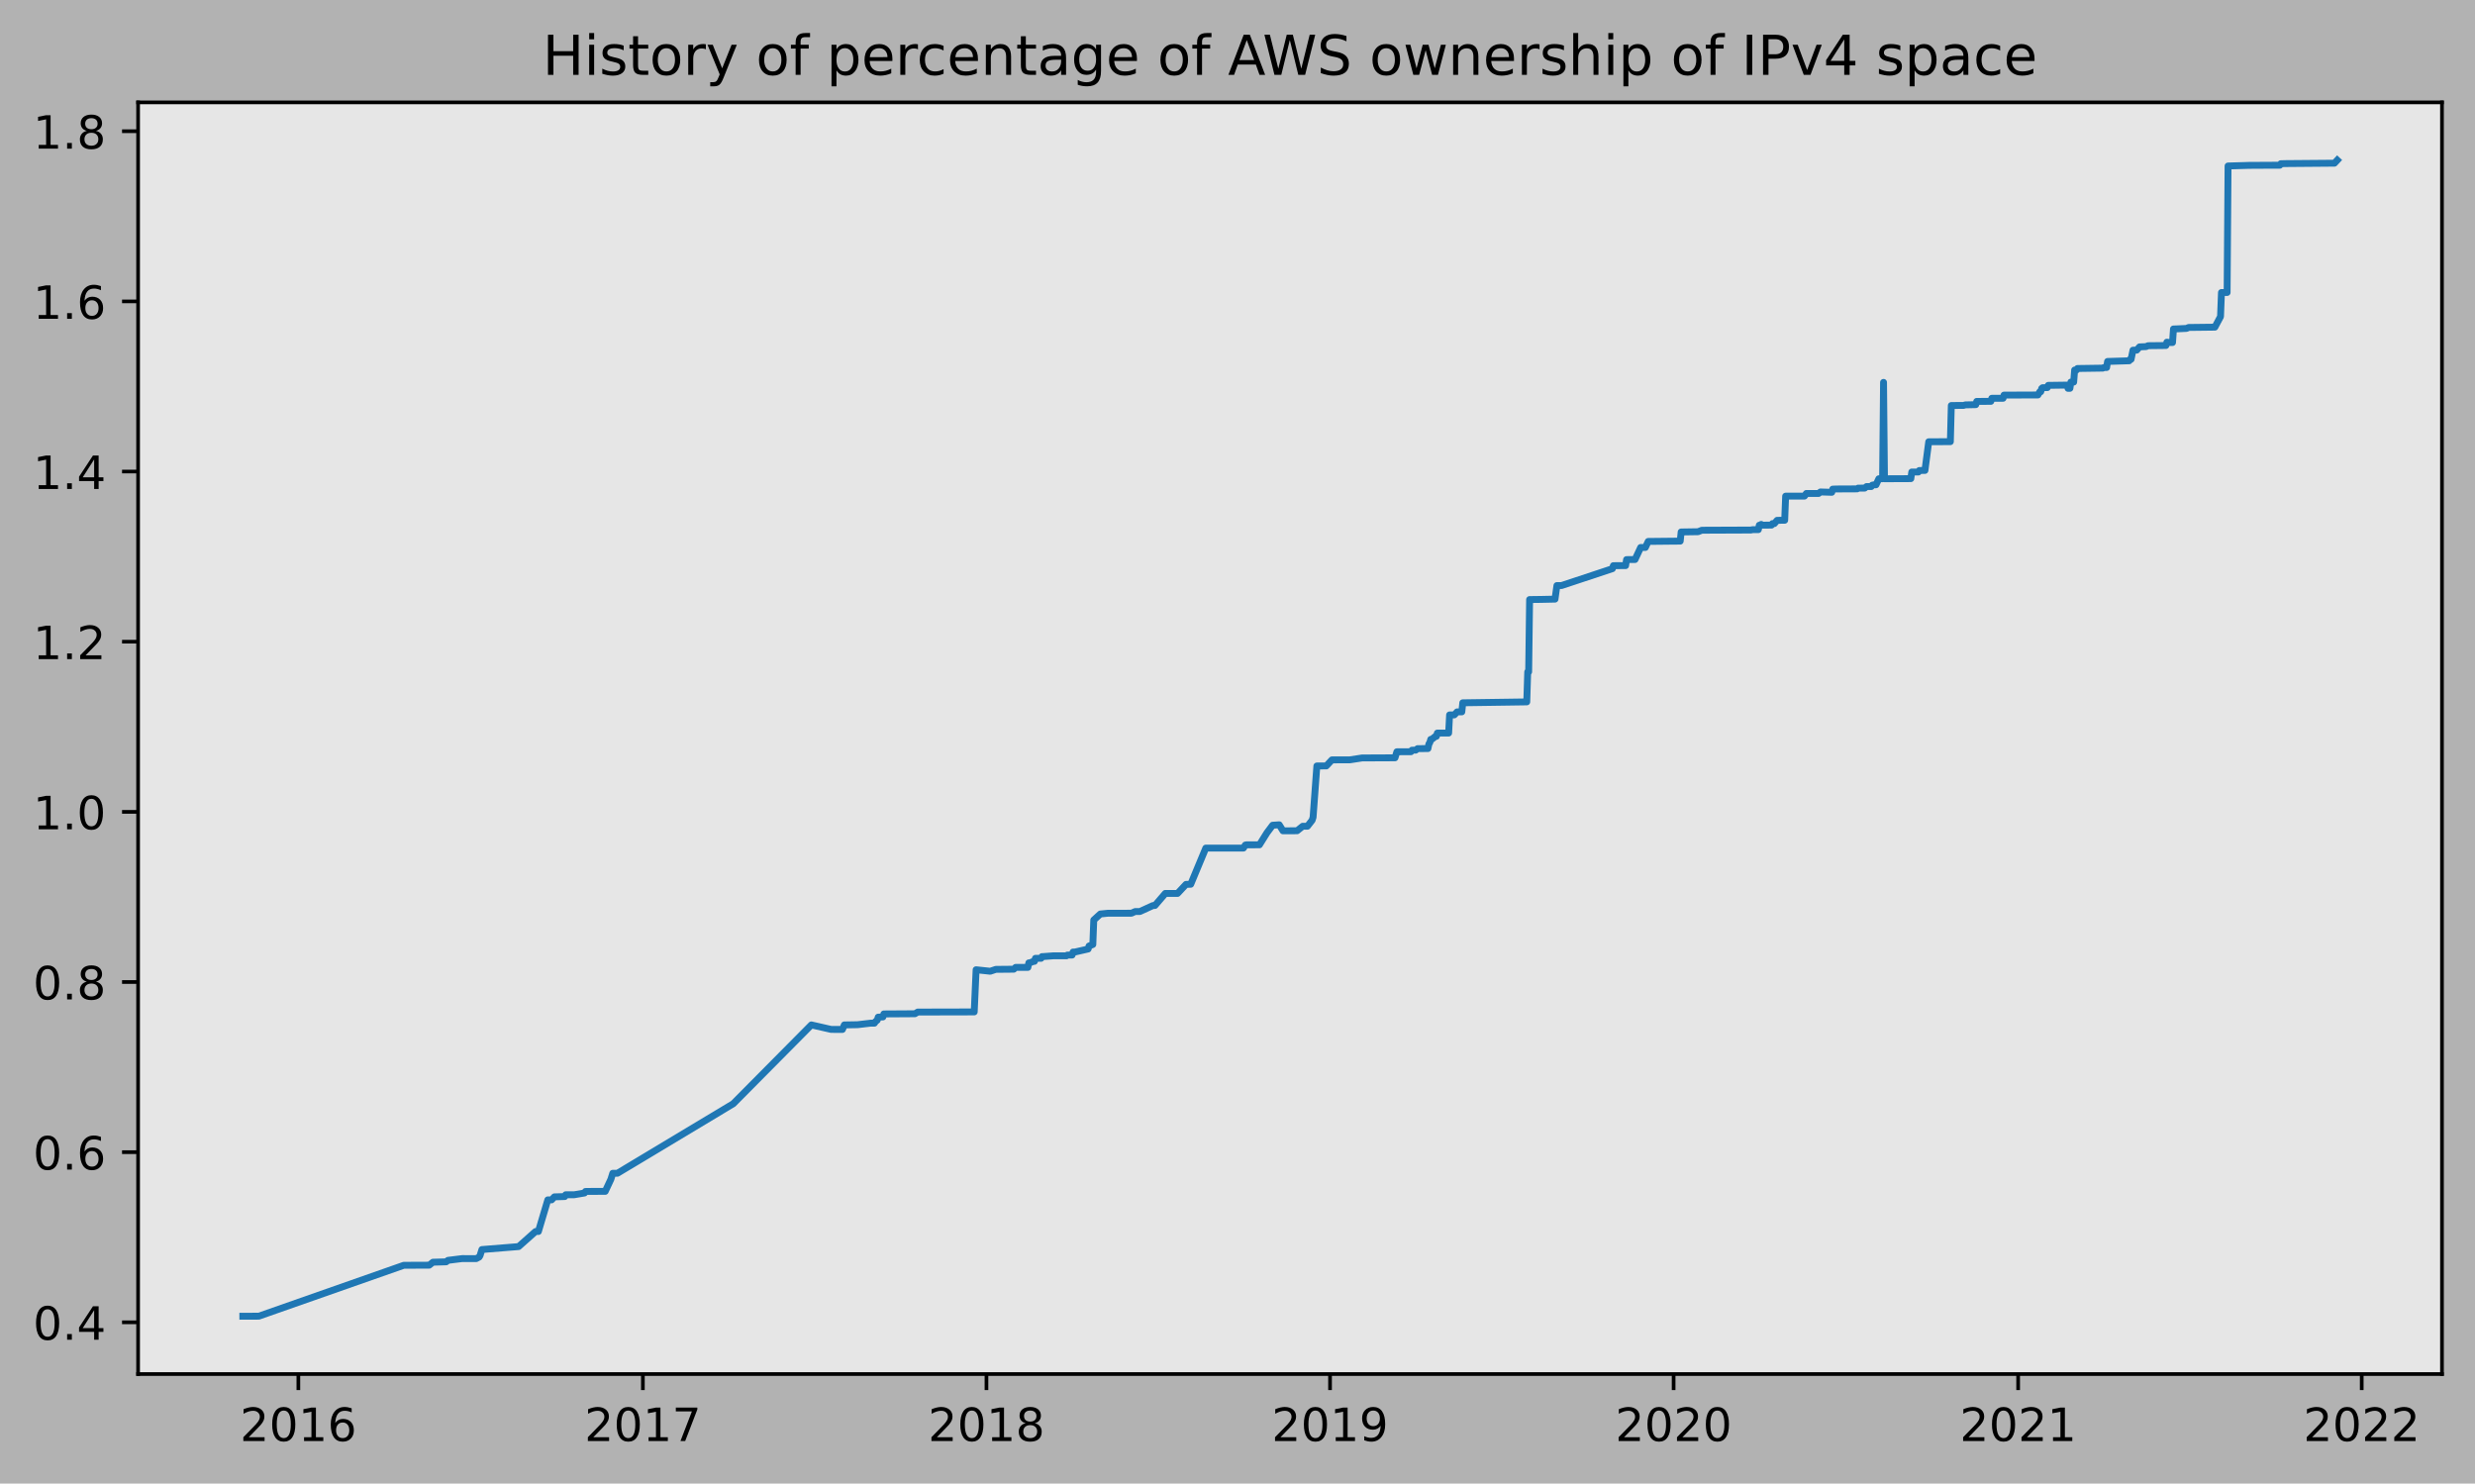
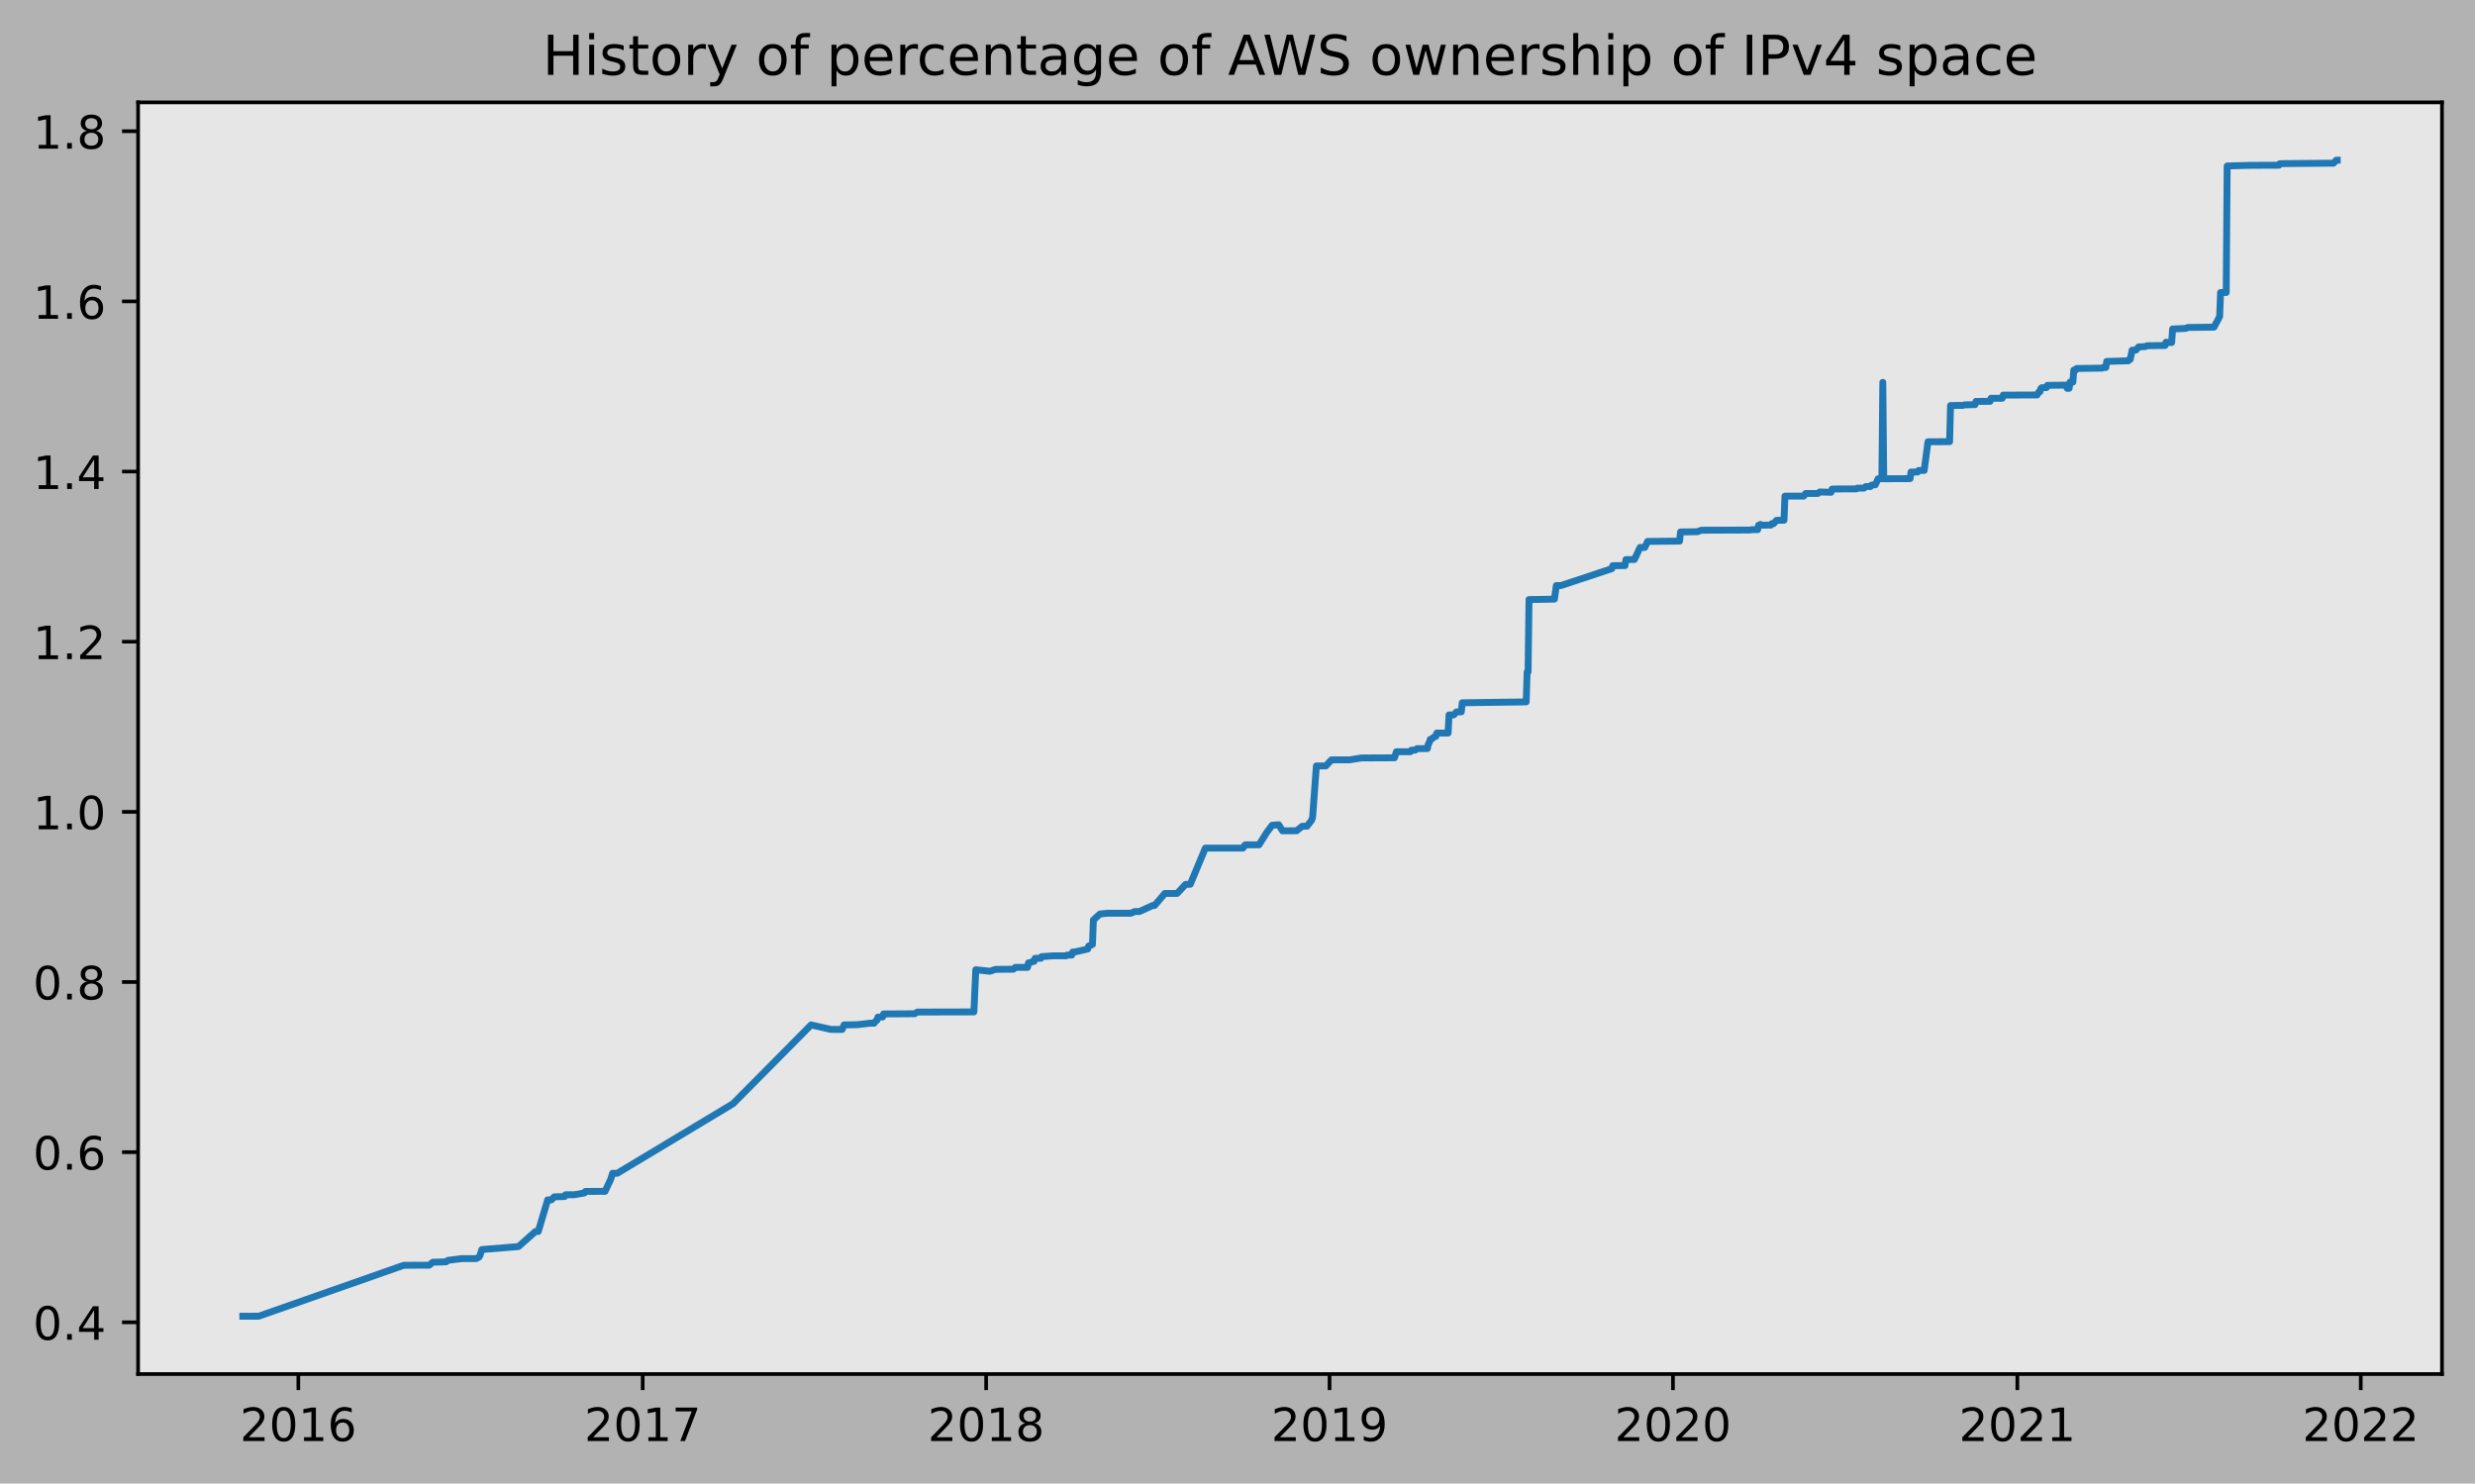
<svg xmlns="http://www.w3.org/2000/svg" xmlns:xlink="http://www.w3.org/1999/xlink" height="323.396pt" version="1.1" viewBox="0 0 539.503 323.396" width="539.503pt">
  <defs>
    <style type="text/css">
*{stroke-linecap:butt;stroke-linejoin:round;}
  </style>
  </defs>
  <g id="figure_1">
    <g id="patch_1">
      <path d="M 0 323.396  L 539.503 323.396  L 539.503 0  L 0 0  z " style="fill:#b2b2b2;" />
    </g>
    <g id="axes_1">
      <g id="patch_2">
        <path d="M 30.103 299.518  L 532.303 299.518  L 532.303 22.318  L 30.103 22.318  z " style="fill:#e6e6e6;" />
      </g>
      <g id="matplotlib.axis_1">
        <g id="xtick_1">
          <g id="line2d_1">
            <defs>
-               <path d="M 0 0  L 0 3.5  " id="me3079ca2e0" style="stroke:#000000;stroke-width:0.8;" />
-             </defs>
-             <g>
-               <use style="stroke:#000000;stroke-width:0.8;" x="65.037" xlink:href="#me3079ca2e0" y="299.518" />
+               <path d="M 0 0  L 0 3.5  " id="mb6874d7ee4" style="stroke:#000000;stroke-width:0.8;" />
+             </defs>
+             <g>
+               <use style="stroke:#000000;stroke-width:0.8;" x="65.031" xlink:href="#mb6874d7ee4" y="299.518" />
            </g>
          </g>
          <g id="text_1">
            <defs>
              <path d="M 19.188 8.297  L 53.609 8.297  L 53.609 0  L 7.328 0  L 7.328 8.297  Q 12.938 14.109 22.625 23.891  Q 32.328 33.688 34.812 36.531  Q 39.547 41.844 41.422 45.531  Q 43.312 49.219 43.312 52.781  Q 43.312 58.594 39.234 62.25  Q 35.156 65.922 28.609 65.922  Q 23.969 65.922 18.812 64.312  Q 13.672 62.703 7.812 59.422  L 7.812 69.391  Q 13.766 71.781 18.938 73  Q 24.125 74.219 28.422 74.219  Q 39.75 74.219 46.484 68.547  Q 53.219 62.891 53.219 53.422  Q 53.219 48.922 51.531 44.891  Q 49.859 40.875 45.406 35.406  Q 44.188 33.984 37.641 27.219  Q 31.109 20.453 19.188 8.297  z " id="DejaVuSans-50" />
              <path d="M 31.781 66.406  Q 24.172 66.406 20.328 58.906  Q 16.5 51.422 16.5 36.375  Q 16.5 21.391 20.328 13.891  Q 24.172 6.391 31.781 6.391  Q 39.453 6.391 43.281 13.891  Q 47.125 21.391 47.125 36.375  Q 47.125 51.422 43.281 58.906  Q 39.453 66.406 31.781 66.406  z M 31.781 74.219  Q 44.047 74.219 50.516 64.516  Q 56.984 54.828 56.984 36.375  Q 56.984 17.969 50.516 8.266  Q 44.047 -1.422 31.781 -1.422  Q 19.531 -1.422 13.062 8.266  Q 6.594 17.969 6.594 36.375  Q 6.594 54.828 13.062 64.516  Q 19.531 74.219 31.781 74.219  z " id="DejaVuSans-48" />
              <path d="M 12.406 8.297  L 28.516 8.297  L 28.516 63.922  L 10.984 60.406  L 10.984 69.391  L 28.422 72.906  L 38.281 72.906  L 38.281 8.297  L 54.391 8.297  L 54.391 0  L 12.406 0  z " id="DejaVuSans-49" />
              <path d="M 33.016 40.375  Q 26.375 40.375 22.484 35.828  Q 18.609 31.297 18.609 23.391  Q 18.609 15.531 22.484 10.953  Q 26.375 6.391 33.016 6.391  Q 39.656 6.391 43.531 10.953  Q 47.406 15.531 47.406 23.391  Q 47.406 31.297 43.531 35.828  Q 39.656 40.375 33.016 40.375  z M 52.594 71.297  L 52.594 62.312  Q 48.875 64.062 45.094 64.984  Q 41.312 65.922 37.594 65.922  Q 27.828 65.922 22.672 59.328  Q 17.531 52.734 16.797 39.406  Q 19.672 43.656 24.016 45.922  Q 28.375 48.188 33.594 48.188  Q 44.578 48.188 50.953 41.516  Q 57.328 34.859 57.328 23.391  Q 57.328 12.156 50.688 5.359  Q 44.047 -1.422 33.016 -1.422  Q 20.359 -1.422 13.672 8.266  Q 6.984 17.969 6.984 36.375  Q 6.984 53.656 15.188 63.938  Q 23.391 74.219 37.203 74.219  Q 40.922 74.219 44.703 73.484  Q 48.484 72.75 52.594 71.297  z " id="DejaVuSans-54" />
            </defs>
-             <g transform="translate(52.31155 314.1166)scale(0.1 -0.1)">
+             <g transform="translate(52.30611 314.1166)scale(0.1 -0.1)">
              <use xlink:href="#DejaVuSans-50" />
              <use x="63.623" xlink:href="#DejaVuSans-48" />
              <use x="127.246" xlink:href="#DejaVuSans-49" />
              <use x="190.869" xlink:href="#DejaVuSans-54" />
            </g>
          </g>
        </g>
        <g id="xtick_2">
          <g id="line2d_2">
            <g>
-               <use style="stroke:#000000;stroke-width:0.8;" x="140.136" xlink:href="#me3079ca2e0" y="299.518" />
+               <use style="stroke:#000000;stroke-width:0.8;" x="140.097" xlink:href="#mb6874d7ee4" y="299.518" />
            </g>
          </g>
          <g id="text_2">
            <defs>
              <path d="M 8.203 72.906  L 55.078 72.906  L 55.078 68.703  L 28.609 0  L 18.312 0  L 43.219 64.594  L 8.203 64.594  z " id="DejaVuSans-55" />
            </defs>
-             <g transform="translate(127.4107 314.1166)scale(0.1 -0.1)">
+             <g transform="translate(127.3715 314.1166)scale(0.1 -0.1)">
              <use xlink:href="#DejaVuSans-50" />
              <use x="63.623" xlink:href="#DejaVuSans-48" />
              <use x="127.246" xlink:href="#DejaVuSans-49" />
              <use x="190.869" xlink:href="#DejaVuSans-55" />
            </g>
          </g>
        </g>
        <g id="xtick_3">
          <g id="line2d_3">
            <g>
-               <use style="stroke:#000000;stroke-width:0.8;" x="215.03" xlink:href="#me3079ca2e0" y="299.518" />
+               <use style="stroke:#000000;stroke-width:0.8;" x="214.957" xlink:href="#mb6874d7ee4" y="299.518" />
            </g>
          </g>
          <g id="text_3">
            <defs>
              <path d="M 31.781 34.625  Q 24.75 34.625 20.719 30.859  Q 16.703 27.094 16.703 20.516  Q 16.703 13.922 20.719 10.156  Q 24.75 6.391 31.781 6.391  Q 38.812 6.391 42.859 10.172  Q 46.922 13.969 46.922 20.516  Q 46.922 27.094 42.891 30.859  Q 38.875 34.625 31.781 34.625  z M 21.922 38.812  Q 15.578 40.375 12.031 44.719  Q 8.5 49.078 8.5 55.328  Q 8.5 64.062 14.719 69.141  Q 20.953 74.219 31.781 74.219  Q 42.672 74.219 48.875 69.141  Q 55.078 64.062 55.078 55.328  Q 55.078 49.078 51.531 44.719  Q 48 40.375 41.703 38.812  Q 48.828 37.156 52.797 32.312  Q 56.781 27.484 56.781 20.516  Q 56.781 9.906 50.312 4.234  Q 43.844 -1.422 31.781 -1.422  Q 19.734 -1.422 13.25 4.234  Q 6.781 9.906 6.781 20.516  Q 6.781 27.484 10.781 32.312  Q 14.797 37.156 21.922 38.812  z M 18.312 54.391  Q 18.312 48.734 21.844 45.562  Q 25.391 42.391 31.781 42.391  Q 38.141 42.391 41.719 45.562  Q 45.312 48.734 45.312 54.391  Q 45.312 60.062 41.719 63.234  Q 38.141 66.406 31.781 66.406  Q 25.391 66.406 21.844 63.234  Q 18.312 60.062 18.312 54.391  z " id="DejaVuSans-56" />
            </defs>
-             <g transform="translate(202.3047 314.1166)scale(0.1 -0.1)">
+             <g transform="translate(202.2319 314.1166)scale(0.1 -0.1)">
              <use xlink:href="#DejaVuSans-50" />
              <use x="63.623" xlink:href="#DejaVuSans-48" />
              <use x="127.246" xlink:href="#DejaVuSans-49" />
              <use x="190.869" xlink:href="#DejaVuSans-56" />
            </g>
          </g>
        </g>
        <g id="xtick_4">
          <g id="line2d_4">
            <g>
-               <use style="stroke:#000000;stroke-width:0.8;" x="289.924" xlink:href="#me3079ca2e0" y="299.518" />
+               <use style="stroke:#000000;stroke-width:0.8;" x="289.817" xlink:href="#mb6874d7ee4" y="299.518" />
            </g>
          </g>
          <g id="text_4">
            <defs>
              <path d="M 10.984 1.516  L 10.984 10.5  Q 14.703 8.734 18.5 7.812  Q 22.312 6.891 25.984 6.891  Q 35.75 6.891 40.891 13.453  Q 46.047 20.016 46.781 33.406  Q 43.953 29.203 39.594 26.953  Q 35.25 24.703 29.984 24.703  Q 19.047 24.703 12.672 31.312  Q 6.297 37.938 6.297 49.422  Q 6.297 60.641 12.938 67.422  Q 19.578 74.219 30.609 74.219  Q 43.266 74.219 49.922 64.516  Q 56.594 54.828 56.594 36.375  Q 56.594 19.141 48.406 8.859  Q 40.234 -1.422 26.422 -1.422  Q 22.703 -1.422 18.891 -0.688  Q 15.094 0.047 10.984 1.516  z M 30.609 32.422  Q 37.25 32.422 41.125 36.953  Q 45.016 41.5 45.016 49.422  Q 45.016 57.281 41.125 61.844  Q 37.25 66.406 30.609 66.406  Q 23.969 66.406 20.094 61.844  Q 16.219 57.281 16.219 49.422  Q 16.219 41.5 20.094 36.953  Q 23.969 32.422 30.609 32.422  z " id="DejaVuSans-57" />
            </defs>
-             <g transform="translate(277.1987 314.1166)scale(0.1 -0.1)">
+             <g transform="translate(277.0922 314.1166)scale(0.1 -0.1)">
              <use xlink:href="#DejaVuSans-50" />
              <use x="63.623" xlink:href="#DejaVuSans-48" />
              <use x="127.246" xlink:href="#DejaVuSans-49" />
              <use x="190.869" xlink:href="#DejaVuSans-57" />
            </g>
          </g>
        </g>
        <g id="xtick_5">
          <g id="line2d_5">
            <g>
-               <use style="stroke:#000000;stroke-width:0.8;" x="364.818" xlink:href="#me3079ca2e0" y="299.518" />
+               <use style="stroke:#000000;stroke-width:0.8;" x="364.678" xlink:href="#mb6874d7ee4" y="299.518" />
            </g>
          </g>
          <g id="text_5">
-             <g transform="translate(352.0926 314.1166)scale(0.1 -0.1)">
+             <g transform="translate(351.9525 314.1166)scale(0.1 -0.1)">
              <use xlink:href="#DejaVuSans-50" />
              <use x="63.623" xlink:href="#DejaVuSans-48" />
              <use x="127.246" xlink:href="#DejaVuSans-50" />
              <use x="190.869" xlink:href="#DejaVuSans-48" />
            </g>
          </g>
        </g>
        <g id="xtick_6">
          <g id="line2d_6">
            <g>
-               <use style="stroke:#000000;stroke-width:0.8;" x="439.917" xlink:href="#me3079ca2e0" y="299.518" />
+               <use style="stroke:#000000;stroke-width:0.8;" x="439.743" xlink:href="#mb6874d7ee4" y="299.518" />
            </g>
          </g>
          <g id="text_6">
-             <g transform="translate(427.1918 314.1166)scale(0.1 -0.1)">
+             <g transform="translate(427.0179 314.1166)scale(0.1 -0.1)">
              <use xlink:href="#DejaVuSans-50" />
              <use x="63.623" xlink:href="#DejaVuSans-48" />
              <use x="127.246" xlink:href="#DejaVuSans-50" />
              <use x="190.869" xlink:href="#DejaVuSans-49" />
            </g>
          </g>
        </g>
        <g id="xtick_7">
          <g id="line2d_7">
            <g>
-               <use style="stroke:#000000;stroke-width:0.8;" x="514.811" xlink:href="#me3079ca2e0" y="299.518" />
+               <use style="stroke:#000000;stroke-width:0.8;" x="514.603" xlink:href="#mb6874d7ee4" y="299.518" />
            </g>
          </g>
          <g id="text_7">
-             <g transform="translate(502.0858 314.1166)scale(0.1 -0.1)">
+             <g transform="translate(501.8783 314.1166)scale(0.1 -0.1)">
              <use xlink:href="#DejaVuSans-50" />
              <use x="63.623" xlink:href="#DejaVuSans-48" />
              <use x="127.246" xlink:href="#DejaVuSans-50" />
              <use x="190.869" xlink:href="#DejaVuSans-50" />
            </g>
          </g>
        </g>
      </g>
      <g id="matplotlib.axis_2">
        <g id="ytick_1">
          <g id="line2d_8">
            <defs>
-               <path d="M 0 0  L -3.5 0  " id="mdd0df074af" style="stroke:#000000;stroke-width:0.8;" />
-             </defs>
-             <g>
-               <use style="stroke:#000000;stroke-width:0.8;" x="30.103" xlink:href="#mdd0df074af" y="288.238" />
+               <path d="M 0 0  L -3.5 0  " id="m6a1f81aed3" style="stroke:#000000;stroke-width:0.8;" />
+             </defs>
+             <g>
+               <use style="stroke:#000000;stroke-width:0.8;" x="30.103" xlink:href="#m6a1f81aed3" y="288.238" />
            </g>
          </g>
          <g id="text_8">
            <defs>
              <path d="M 10.688 12.406  L 21 12.406  L 21 0  L 10.688 0  z " id="DejaVuSans-46" />
              <path d="M 37.797 64.312  L 12.891 25.391  L 37.797 25.391  z M 35.203 72.906  L 47.609 72.906  L 47.609 25.391  L 58.016 25.391  L 58.016 17.188  L 47.609 17.188  L 47.609 0  L 37.797 0  L 37.797 17.188  L 4.891 17.188  L 4.891 26.703  z " id="DejaVuSans-52" />
            </defs>
            <g transform="translate(7.2 292.0373)scale(0.1 -0.1)">
              <use xlink:href="#DejaVuSans-48" />
              <use x="63.623" xlink:href="#DejaVuSans-46" />
              <use x="95.41" xlink:href="#DejaVuSans-52" />
            </g>
          </g>
        </g>
        <g id="ytick_2">
          <g id="line2d_9">
            <g>
-               <use style="stroke:#000000;stroke-width:0.8;" x="30.103" xlink:href="#mdd0df074af" y="251.148" />
+               <use style="stroke:#000000;stroke-width:0.8;" x="30.103" xlink:href="#m6a1f81aed3" y="251.148" />
            </g>
          </g>
          <g id="text_9">
            <g transform="translate(7.2 254.9469)scale(0.1 -0.1)">
              <use xlink:href="#DejaVuSans-48" />
              <use x="63.623" xlink:href="#DejaVuSans-46" />
              <use x="95.41" xlink:href="#DejaVuSans-54" />
            </g>
          </g>
        </g>
        <g id="ytick_3">
          <g id="line2d_10">
            <g>
-               <use style="stroke:#000000;stroke-width:0.8;" x="30.103" xlink:href="#mdd0df074af" y="214.057" />
+               <use style="stroke:#000000;stroke-width:0.8;" x="30.103" xlink:href="#m6a1f81aed3" y="214.057" />
            </g>
          </g>
          <g id="text_10">
            <g transform="translate(7.2 217.8566)scale(0.1 -0.1)">
              <use xlink:href="#DejaVuSans-48" />
              <use x="63.623" xlink:href="#DejaVuSans-46" />
              <use x="95.41" xlink:href="#DejaVuSans-56" />
            </g>
          </g>
        </g>
        <g id="ytick_4">
          <g id="line2d_11">
            <g>
-               <use style="stroke:#000000;stroke-width:0.8;" x="30.103" xlink:href="#mdd0df074af" y="176.967" />
+               <use style="stroke:#000000;stroke-width:0.8;" x="30.103" xlink:href="#m6a1f81aed3" y="176.967" />
            </g>
          </g>
          <g id="text_11">
            <g transform="translate(7.2 180.7662)scale(0.1 -0.1)">
              <use xlink:href="#DejaVuSans-49" />
              <use x="63.623" xlink:href="#DejaVuSans-46" />
              <use x="95.41" xlink:href="#DejaVuSans-48" />
            </g>
          </g>
        </g>
        <g id="ytick_5">
          <g id="line2d_12">
            <g>
-               <use style="stroke:#000000;stroke-width:0.8;" x="30.103" xlink:href="#mdd0df074af" y="139.877" />
+               <use style="stroke:#000000;stroke-width:0.8;" x="30.103" xlink:href="#m6a1f81aed3" y="139.877" />
            </g>
          </g>
          <g id="text_12">
            <g transform="translate(7.2 143.6758)scale(0.1 -0.1)">
              <use xlink:href="#DejaVuSans-49" />
              <use x="63.623" xlink:href="#DejaVuSans-46" />
              <use x="95.41" xlink:href="#DejaVuSans-50" />
            </g>
          </g>
        </g>
        <g id="ytick_6">
          <g id="line2d_13">
            <g>
-               <use style="stroke:#000000;stroke-width:0.8;" x="30.103" xlink:href="#mdd0df074af" y="102.786" />
+               <use style="stroke:#000000;stroke-width:0.8;" x="30.103" xlink:href="#m6a1f81aed3" y="102.786" />
            </g>
          </g>
          <g id="text_13">
            <g transform="translate(7.2 106.5854)scale(0.1 -0.1)">
              <use xlink:href="#DejaVuSans-49" />
              <use x="63.623" xlink:href="#DejaVuSans-46" />
              <use x="95.41" xlink:href="#DejaVuSans-52" />
            </g>
          </g>
        </g>
        <g id="ytick_7">
          <g id="line2d_14">
            <g>
-               <use style="stroke:#000000;stroke-width:0.8;" x="30.103" xlink:href="#mdd0df074af" y="65.696" />
+               <use style="stroke:#000000;stroke-width:0.8;" x="30.103" xlink:href="#m6a1f81aed3" y="65.696" />
            </g>
          </g>
          <g id="text_14">
            <g transform="translate(7.2 69.49505)scale(0.1 -0.1)">
              <use xlink:href="#DejaVuSans-49" />
              <use x="63.623" xlink:href="#DejaVuSans-46" />
              <use x="95.41" xlink:href="#DejaVuSans-54" />
            </g>
          </g>
        </g>
        <g id="ytick_8">
          <g id="line2d_15">
            <g>
-               <use style="stroke:#000000;stroke-width:0.8;" x="30.103" xlink:href="#mdd0df074af" y="28.605" />
+               <use style="stroke:#000000;stroke-width:0.8;" x="30.103" xlink:href="#m6a1f81aed3" y="28.605" />
            </g>
          </g>
          <g id="text_15">
            <g transform="translate(7.2 32.40467)scale(0.1 -0.1)">
              <use xlink:href="#DejaVuSans-49" />
              <use x="63.623" xlink:href="#DejaVuSans-46" />
              <use x="95.41" xlink:href="#DejaVuSans-56" />
            </g>
          </g>
        </g>
      </g>
      <g id="line2d_16">
-         <path clip-path="url(#p6483d08146)" d="M 52.93 286.918  L 56.419 286.904  L 88.018 275.81  L 93.558 275.786  L 94.379 275.14  L 97.251 275.058  L 97.662 274.731  L 100.739 274.35  L 103.817 274.352  L 104.433 274.024  L 104.638 273.696  L 105.048 272.378  L 113.051 271.732  L 116.744 268.448  L 117.36 268.445  L 119.412 261.551  L 120.232 261.551  L 120.848 260.895  L 123.105 260.829  L 123.31 260.437  L 125.157 260.437  L 127.414 260.051  L 127.619 259.723  L 128.03 259.707  L 131.928 259.696  L 133.159 257.069  L 133.57 255.756  L 134.596 255.746  L 159.834 240.593  L 176.865 223.413  L 181.174 224.394  L 183.636 224.401  L 184.046 223.416  L 186.919 223.367  L 189.791 223.032  L 190.612 223.032  L 190.817 222.703  L 191.228 222.375  L 191.433 221.719  L 192.459 221.678  L 192.664 221.021  L 199.435 220.979  L 200.051 220.609  L 212.362 220.579  L 212.773 211.387  L 215.85 211.715  L 217.082 211.304  L 220.98 211.268  L 221.391 210.873  L 224.058 210.874  L 224.263 209.889  L 224.468 209.886  L 225.289 209.556  L 225.494 209.555  L 225.7 208.899  L 226.931 208.898  L 227.136 208.522  L 227.341 208.52  L 229.598 208.352  L 232.471 208.351  L 232.676 208.186  L 233.702 208.185  L 233.907 207.529  L 234.317 207.523  L 237.19 206.867  L 237.395 206.21  L 238.216 205.882  L 238.421 200.547  L 239.858 199.234  L 241.499 199.07  L 246.629 199.063  L 247.45 198.694  L 248.475 198.694  L 251.348 197.381  L 251.759 197.377  L 254.016 194.75  L 256.683 194.753  L 258.53 192.778  L 259.556 192.751  L 262.839 184.87  L 271.046 184.866  L 271.457 184.209  L 271.662 184.158  L 274.534 184.154  L 276.176 181.528  L 277.407 179.886  L 278.843 179.788  L 279.664 181.101  L 282.742 181.089  L 283.973 180.104  L 284.999 180.103  L 286.025 178.79  L 286.23 178.128  L 287.051 166.967  L 289.103 166.961  L 290.334 165.643  L 294.233 165.632  L 296.9 165.221  L 304.082 165.188  L 304.492 163.874  L 307.57 163.859  L 307.775 163.531  L 308.596 163.519  L 309.006 163.191  L 311.263 163.173  L 311.468 162.188  L 311.674 161.86  L 311.879 161.167  L 312.084 161.166  L 312.905 160.51  L 313.11 160.509  L 313.315 159.798  L 315.777 159.794  L 315.983 155.84  L 317.009 155.833  L 317.624 155.175  L 318.65 155.17  L 318.855 153.197  L 332.808 153  L 333.013 146.45  L 333.219 146.449  L 333.424 130.692  L 335.886 130.662  L 338.964 130.595  L 339.374 127.641  L 340.4 127.634  L 351.48 123.962  L 351.686 123.305  L 354.353 123.295  L 354.558 121.982  L 356.405 121.964  L 357.636 119.338  L 358.662 119.336  L 359.278 118.023  L 365.023 117.965  L 366.254 117.959  L 366.459 115.96  L 370.153 115.904  L 370.973 115.581  L 381.643 115.537  L 382.054 115.455  L 383.285 115.45  L 383.49 114.485  L 383.695 114.485  L 383.9 114.313  L 384.105 114.475  L 386.157 114.462  L 386.362 114.135  L 386.773 114.134  L 387.388 113.424  L 389.03 113.407  L 389.235 108.152  L 393.339 108.143  L 393.749 107.569  L 396.417 107.566  L 396.827 107.238  L 399.289 107.315  L 399.495 106.623  L 400.315 106.588  L 404.829 106.566  L 405.035 106.402  L 406.471 106.396  L 406.881 106.059  L 407.907 106.055  L 408.113 105.758  L 408.523 105.676  L 408.933 105.676  L 409.549 104.363  L 410.37 104.362  L 410.575 83.351  L 410.78 104.361  L 416.525 104.336  L 416.73 102.892  L 418.167 102.892  L 418.372 102.562  L 419.603 102.544  L 420.424 96.297  L 425.143 96.273  L 425.348 88.395  L 428.016 88.372  L 428.426 88.255  L 430.683 88.207  L 430.888 87.499  L 433.966 87.487  L 434.172 86.819  L 436.634 86.815  L 436.839 86.125  L 444.226 86.095  L 444.636 85.392  L 444.841 85.392  L 445.047 84.678  L 445.252 84.511  L 446.278 84.492  L 446.483 84  L 450.587 83.944  L 450.792 84.651  L 451.202 84.649  L 451.407 83.287  L 452.023 83.287  L 452.228 80.661  L 452.639 80.659  L 452.844 80.326  L 458.384 80.245  L 458.589 80.114  L 459.205 80.114  L 459.41 78.789  L 464.129 78.644  L 464.334 78.315  L 464.539 78.313  L 464.95 76.333  L 465.771 76.323  L 466.386 75.615  L 467.822 75.552  L 468.233 75.356  L 472.131 75.314  L 472.337 74.59  L 472.952 74.67  L 473.568 74.665  L 473.773 71.709  L 474.389 71.691  L 476.646 71.586  L 477.056 71.381  L 482.801 71.315  L 484.032 69.012  L 484.238 63.759  L 485.469 63.758  L 485.674 36.181  L 489.367 36.075  L 490.188 36.047  L 495.523 36.018  L 496.959 36.015  L 497.165 35.687  L 498.19 35.66  L 508.04 35.579  L 508.86 35.575  L 509.476 34.918  L 509.476 34.918  " style="fill:none;stroke:#1f77b4;stroke-linecap:square;stroke-width:1.5;" />
+         <path clip-path="url(#pf44d2e980a)" d="M 52.93 286.918  L 56.417 286.904  L 88.002 275.81  L 93.54 275.786  L 94.36 275.14  L 97.231 275.058  L 97.641 274.731  L 100.718 274.35  L 103.794 274.352  L 104.41 274.024  L 104.615 273.696  L 105.025 272.378  L 113.024 271.732  L 116.715 268.448  L 117.331 268.445  L 119.382 261.551  L 120.202 261.551  L 120.817 260.895  L 123.073 260.829  L 123.279 260.437  L 125.124 260.437  L 127.381 260.051  L 127.586 259.723  L 127.996 259.707  L 131.893 259.696  L 133.123 257.069  L 133.533 255.756  L 134.559 255.746  L 159.786 240.593  L 176.809 223.413  L 181.116 224.394  L 183.577 224.401  L 183.987 223.416  L 186.859 223.367  L 189.73 223.032  L 190.55 223.032  L 190.755 222.703  L 191.166 222.375  L 191.371 221.719  L 192.396 221.678  L 192.601 221.021  L 199.37 220.979  L 199.985 220.609  L 212.291 220.579  L 212.701 211.387  L 215.777 211.715  L 217.008 211.304  L 220.905 211.268  L 221.315 210.873  L 223.981 210.874  L 224.186 209.889  L 224.391 209.886  L 225.212 209.556  L 225.417 209.555  L 225.622 208.899  L 226.852 208.898  L 227.058 208.522  L 227.263 208.52  L 229.519 208.352  L 232.39 208.351  L 232.595 208.186  L 233.621 208.185  L 233.826 207.529  L 234.236 207.523  L 237.107 206.867  L 237.312 206.21  L 238.133 205.882  L 238.338 200.547  L 239.774 199.234  L 241.414 199.07  L 246.542 199.063  L 247.362 198.694  L 248.388 198.694  L 251.259 197.381  L 251.669 197.377  L 253.925 194.75  L 256.592 194.753  L 258.437 192.778  L 259.463 192.751  L 262.744 184.87  L 270.948 184.866  L 271.358 184.209  L 271.564 184.158  L 274.435 184.154  L 276.076 181.528  L 277.306 179.886  L 278.742 179.788  L 279.562 181.101  L 282.639 181.089  L 283.869 180.104  L 284.895 180.103  L 285.92 178.79  L 286.125 178.128  L 286.946 166.967  L 288.997 166.961  L 290.227 165.643  L 294.124 165.632  L 296.79 165.221  L 303.969 165.188  L 304.379 163.874  L 307.456 163.859  L 307.661 163.531  L 308.481 163.519  L 308.891 163.191  L 311.147 163.173  L 311.352 162.188  L 311.557 161.86  L 311.763 161.167  L 311.968 161.166  L 312.788 160.51  L 312.993 160.509  L 313.198 159.798  L 315.659 159.794  L 315.864 155.84  L 316.89 155.833  L 317.505 155.175  L 318.531 155.17  L 318.736 153.197  L 332.682 153  L 332.888 146.45  L 333.093 146.449  L 333.298 130.692  L 335.759 130.662  L 338.835 130.595  L 339.246 127.641  L 340.271 127.634  L 351.346 123.962  L 351.551 123.305  L 354.218 123.295  L 354.423 121.982  L 356.269 121.964  L 357.499 119.338  L 358.525 119.336  L 359.14 118.023  L 364.883 117.965  L 366.113 117.959  L 366.318 115.96  L 370.01 115.904  L 370.83 115.581  L 381.495 115.537  L 381.906 115.455  L 383.136 115.45  L 383.341 114.485  L 383.546 114.485  L 383.752 114.313  L 383.957 114.475  L 386.008 114.462  L 386.213 114.135  L 386.623 114.134  L 387.238 113.424  L 388.879 113.407  L 389.084 108.152  L 393.186 108.143  L 393.596 107.569  L 396.262 107.566  L 396.673 107.238  L 399.134 107.315  L 399.339 106.623  L 400.159 106.588  L 404.671 106.566  L 404.876 106.402  L 406.312 106.396  L 406.722 106.059  L 407.748 106.055  L 407.953 105.758  L 408.363 105.676  L 408.773 105.676  L 409.389 104.363  L 410.209 104.362  L 410.414 83.351  L 410.619 104.361  L 416.362 104.336  L 416.567 102.892  L 418.003 102.892  L 418.208 102.562  L 419.438 102.544  L 420.259 96.297  L 424.976 96.273  L 425.181 88.395  L 427.847 88.372  L 428.258 88.255  L 430.514 88.207  L 430.719 87.499  L 433.795 87.487  L 434 86.819  L 436.461 86.815  L 436.666 86.125  L 444.05 86.095  L 444.46 85.392  L 444.665 85.392  L 444.87 84.678  L 445.075 84.511  L 446.101 84.492  L 446.306 84  L 450.408 83.944  L 450.613 84.651  L 451.023 84.649  L 451.228 83.287  L 451.844 83.287  L 452.049 80.661  L 452.459 80.659  L 452.664 80.326  L 458.202 80.245  L 458.407 80.114  L 459.022 80.114  L 459.227 78.789  L 463.944 78.644  L 464.149 78.315  L 464.355 78.313  L 464.765 76.333  L 465.585 76.323  L 466.2 75.615  L 467.636 75.552  L 468.046 75.356  L 471.943 75.314  L 472.148 74.59  L 472.764 74.67  L 473.379 74.665  L 473.584 71.709  L 474.199 71.691  L 476.455 71.586  L 476.865 71.381  L 482.608 71.315  L 483.839 69.012  L 484.044 63.759  L 485.274 63.758  L 485.48 36.181  L 489.171 36.075  L 489.992 36.047  L 495.324 36.018  L 496.76 36.015  L 496.965 35.687  L 497.99 35.66  L 507.835 35.579  L 508.655 35.575  L 509.271 34.918  L 509.476 34.918  L 509.476 34.918  " style="fill:none;stroke:#1f77b4;stroke-linecap:square;stroke-width:1.5;" />
      </g>
      <g id="patch_3">
        <path d="M 30.103 299.518  L 30.103 22.318  " style="fill:none;stroke:#000000;stroke-linecap:square;stroke-linejoin:miter;stroke-width:0.8;" />
      </g>
      <g id="patch_4">
        <path d="M 532.303 299.518  L 532.303 22.318  " style="fill:none;stroke:#000000;stroke-linecap:square;stroke-linejoin:miter;stroke-width:0.8;" />
      </g>
      <g id="patch_5">
        <path d="M 30.103 299.518  L 532.303 299.518  " style="fill:none;stroke:#000000;stroke-linecap:square;stroke-linejoin:miter;stroke-width:0.8;" />
      </g>
      <g id="patch_6">
        <path d="M 30.103 22.318  L 532.303 22.318  " style="fill:none;stroke:#000000;stroke-linecap:square;stroke-linejoin:miter;stroke-width:0.8;" />
      </g>
      <g id="text_16">
        <defs>
          <path d="M 9.812 72.906  L 19.672 72.906  L 19.672 43.016  L 55.516 43.016  L 55.516 72.906  L 65.375 72.906  L 65.375 0  L 55.516 0  L 55.516 34.719  L 19.672 34.719  L 19.672 0  L 9.812 0  z " id="DejaVuSans-72" />
          <path d="M 9.422 54.688  L 18.406 54.688  L 18.406 0  L 9.422 0  z M 9.422 75.984  L 18.406 75.984  L 18.406 64.594  L 9.422 64.594  z " id="DejaVuSans-105" />
          <path d="M 44.281 53.078  L 44.281 44.578  Q 40.484 46.531 36.375 47.5  Q 32.281 48.484 27.875 48.484  Q 21.188 48.484 17.844 46.438  Q 14.5 44.391 14.5 40.281  Q 14.5 37.156 16.891 35.375  Q 19.281 33.594 26.516 31.984  L 29.594 31.297  Q 39.156 29.25 43.188 25.516  Q 47.219 21.781 47.219 15.094  Q 47.219 7.469 41.188 3.016  Q 35.156 -1.422 24.609 -1.422  Q 20.219 -1.422 15.453 -0.562  Q 10.688 0.297 5.422 2  L 5.422 11.281  Q 10.406 8.688 15.234 7.391  Q 20.062 6.109 24.812 6.109  Q 31.156 6.109 34.562 8.281  Q 37.984 10.453 37.984 14.406  Q 37.984 18.062 35.516 20.016  Q 33.062 21.969 24.703 23.781  L 21.578 24.516  Q 13.234 26.266 9.516 29.906  Q 5.812 33.547 5.812 39.891  Q 5.812 47.609 11.281 51.797  Q 16.75 56 26.812 56  Q 31.781 56 36.172 55.266  Q 40.578 54.547 44.281 53.078  z " id="DejaVuSans-115" />
          <path d="M 18.312 70.219  L 18.312 54.688  L 36.812 54.688  L 36.812 47.703  L 18.312 47.703  L 18.312 18.016  Q 18.312 11.328 20.141 9.422  Q 21.969 7.516 27.594 7.516  L 36.812 7.516  L 36.812 0  L 27.594 0  Q 17.188 0 13.234 3.875  Q 9.281 7.766 9.281 18.016  L 9.281 47.703  L 2.688 47.703  L 2.688 54.688  L 9.281 54.688  L 9.281 70.219  z " id="DejaVuSans-116" />
          <path d="M 30.609 48.391  Q 23.391 48.391 19.188 42.75  Q 14.984 37.109 14.984 27.297  Q 14.984 17.484 19.156 11.844  Q 23.344 6.203 30.609 6.203  Q 37.797 6.203 41.984 11.859  Q 46.188 17.531 46.188 27.297  Q 46.188 37.016 41.984 42.703  Q 37.797 48.391 30.609 48.391  z M 30.609 56  Q 42.328 56 49.016 48.375  Q 55.719 40.766 55.719 27.297  Q 55.719 13.875 49.016 6.219  Q 42.328 -1.422 30.609 -1.422  Q 18.844 -1.422 12.172 6.219  Q 5.516 13.875 5.516 27.297  Q 5.516 40.766 12.172 48.375  Q 18.844 56 30.609 56  z " id="DejaVuSans-111" />
          <path d="M 41.109 46.297  Q 39.594 47.172 37.812 47.578  Q 36.031 48 33.891 48  Q 26.266 48 22.188 43.047  Q 18.109 38.094 18.109 28.812  L 18.109 0  L 9.078 0  L 9.078 54.688  L 18.109 54.688  L 18.109 46.188  Q 20.953 51.172 25.484 53.578  Q 30.031 56 36.531 56  Q 37.453 56 38.578 55.875  Q 39.703 55.766 41.062 55.516  z " id="DejaVuSans-114" />
          <path d="M 32.172 -5.078  Q 28.375 -14.844 24.75 -17.812  Q 21.141 -20.797 15.094 -20.797  L 7.906 -20.797  L 7.906 -13.281  L 13.188 -13.281  Q 16.891 -13.281 18.938 -11.516  Q 21 -9.766 23.484 -3.219  L 25.094 0.875  L 2.984 54.688  L 12.5 54.688  L 29.594 11.922  L 46.688 54.688  L 56.203 54.688  z " id="DejaVuSans-121" />
          <path id="DejaVuSans-32" />
          <path d="M 37.109 75.984  L 37.109 68.5  L 28.516 68.5  Q 23.688 68.5 21.797 66.547  Q 19.922 64.594 19.922 59.516  L 19.922 54.688  L 34.719 54.688  L 34.719 47.703  L 19.922 47.703  L 19.922 0  L 10.891 0  L 10.891 47.703  L 2.297 47.703  L 2.297 54.688  L 10.891 54.688  L 10.891 58.5  Q 10.891 67.625 15.141 71.797  Q 19.391 75.984 28.609 75.984  z " id="DejaVuSans-102" />
          <path d="M 18.109 8.203  L 18.109 -20.797  L 9.078 -20.797  L 9.078 54.688  L 18.109 54.688  L 18.109 46.391  Q 20.953 51.266 25.266 53.625  Q 29.594 56 35.594 56  Q 45.562 56 51.781 48.094  Q 58.016 40.188 58.016 27.297  Q 58.016 14.406 51.781 6.484  Q 45.562 -1.422 35.594 -1.422  Q 29.594 -1.422 25.266 0.953  Q 20.953 3.328 18.109 8.203  z M 48.688 27.297  Q 48.688 37.203 44.609 42.844  Q 40.531 48.484 33.406 48.484  Q 26.266 48.484 22.188 42.844  Q 18.109 37.203 18.109 27.297  Q 18.109 17.391 22.188 11.75  Q 26.266 6.109 33.406 6.109  Q 40.531 6.109 44.609 11.75  Q 48.688 17.391 48.688 27.297  z " id="DejaVuSans-112" />
          <path d="M 56.203 29.594  L 56.203 25.203  L 14.891 25.203  Q 15.484 15.922 20.484 11.062  Q 25.484 6.203 34.422 6.203  Q 39.594 6.203 44.453 7.469  Q 49.312 8.734 54.109 11.281  L 54.109 2.781  Q 49.266 0.734 44.188 -0.344  Q 39.109 -1.422 33.891 -1.422  Q 20.797 -1.422 13.156 6.188  Q 5.516 13.812 5.516 26.812  Q 5.516 40.234 12.766 48.109  Q 20.016 56 32.328 56  Q 43.359 56 49.781 48.891  Q 56.203 41.797 56.203 29.594  z M 47.219 32.234  Q 47.125 39.594 43.094 43.984  Q 39.062 48.391 32.422 48.391  Q 24.906 48.391 20.391 44.141  Q 15.875 39.891 15.188 32.172  z " id="DejaVuSans-101" />
          <path d="M 48.781 52.594  L 48.781 44.188  Q 44.969 46.297 41.141 47.344  Q 37.312 48.391 33.406 48.391  Q 24.656 48.391 19.812 42.844  Q 14.984 37.312 14.984 27.297  Q 14.984 17.281 19.812 11.734  Q 24.656 6.203 33.406 6.203  Q 37.312 6.203 41.141 7.25  Q 44.969 8.297 48.781 10.406  L 48.781 2.094  Q 45.016 0.344 40.984 -0.531  Q 36.969 -1.422 32.422 -1.422  Q 20.062 -1.422 12.781 6.344  Q 5.516 14.109 5.516 27.297  Q 5.516 40.672 12.859 48.328  Q 20.219 56 33.016 56  Q 37.156 56 41.109 55.141  Q 45.062 54.297 48.781 52.594  z " id="DejaVuSans-99" />
          <path d="M 54.891 33.016  L 54.891 0  L 45.906 0  L 45.906 32.719  Q 45.906 40.484 42.875 44.328  Q 39.844 48.188 33.797 48.188  Q 26.516 48.188 22.312 43.547  Q 18.109 38.922 18.109 30.906  L 18.109 0  L 9.078 0  L 9.078 54.688  L 18.109 54.688  L 18.109 46.188  Q 21.344 51.125 25.703 53.562  Q 30.078 56 35.797 56  Q 45.219 56 50.047 50.172  Q 54.891 44.344 54.891 33.016  z " id="DejaVuSans-110" />
          <path d="M 34.281 27.484  Q 23.391 27.484 19.188 25  Q 14.984 22.516 14.984 16.5  Q 14.984 11.719 18.141 8.906  Q 21.297 6.109 26.703 6.109  Q 34.188 6.109 38.703 11.406  Q 43.219 16.703 43.219 25.484  L 43.219 27.484  z M 52.203 31.203  L 52.203 0  L 43.219 0  L 43.219 8.297  Q 40.141 3.328 35.547 0.953  Q 30.953 -1.422 24.312 -1.422  Q 15.922 -1.422 10.953 3.297  Q 6 8.016 6 15.922  Q 6 25.141 12.172 29.828  Q 18.359 34.516 30.609 34.516  L 43.219 34.516  L 43.219 35.406  Q 43.219 41.609 39.141 45  Q 35.062 48.391 27.688 48.391  Q 23 48.391 18.547 47.266  Q 14.109 46.141 10.016 43.891  L 10.016 52.203  Q 14.938 54.109 19.578 55.047  Q 24.219 56 28.609 56  Q 40.484 56 46.344 49.844  Q 52.203 43.703 52.203 31.203  z " id="DejaVuSans-97" />
          <path d="M 45.406 27.984  Q 45.406 37.75 41.375 43.109  Q 37.359 48.484 30.078 48.484  Q 22.859 48.484 18.828 43.109  Q 14.797 37.75 14.797 27.984  Q 14.797 18.266 18.828 12.891  Q 22.859 7.516 30.078 7.516  Q 37.359 7.516 41.375 12.891  Q 45.406 18.266 45.406 27.984  z M 54.391 6.781  Q 54.391 -7.172 48.188 -13.984  Q 42 -20.797 29.203 -20.797  Q 24.469 -20.797 20.266 -20.094  Q 16.062 -19.391 12.109 -17.922  L 12.109 -9.188  Q 16.062 -11.328 19.922 -12.344  Q 23.781 -13.375 27.781 -13.375  Q 36.625 -13.375 41.016 -8.766  Q 45.406 -4.156 45.406 5.172  L 45.406 9.625  Q 42.625 4.781 38.281 2.391  Q 33.938 0 27.875 0  Q 17.828 0 11.672 7.656  Q 5.516 15.328 5.516 27.984  Q 5.516 40.672 11.672 48.328  Q 17.828 56 27.875 56  Q 33.938 56 38.281 53.609  Q 42.625 51.219 45.406 46.391  L 45.406 54.688  L 54.391 54.688  z " id="DejaVuSans-103" />
          <path d="M 34.188 63.188  L 20.797 26.906  L 47.609 26.906  z M 28.609 72.906  L 39.797 72.906  L 67.578 0  L 57.328 0  L 50.688 18.703  L 17.828 18.703  L 11.188 0  L 0.781 0  z " id="DejaVuSans-65" />
          <path d="M 3.328 72.906  L 13.281 72.906  L 28.609 11.281  L 43.891 72.906  L 54.984 72.906  L 70.312 11.281  L 85.594 72.906  L 95.609 72.906  L 77.297 0  L 64.891 0  L 49.516 63.281  L 33.984 0  L 21.578 0  z " id="DejaVuSans-87" />
          <path d="M 53.516 70.516  L 53.516 60.891  Q 47.906 63.578 42.922 64.891  Q 37.938 66.219 33.297 66.219  Q 25.25 66.219 20.875 63.094  Q 16.5 59.969 16.5 54.203  Q 16.5 49.359 19.406 46.891  Q 22.312 44.438 30.422 42.922  L 36.375 41.703  Q 47.406 39.594 52.656 34.297  Q 57.906 29 57.906 20.125  Q 57.906 9.516 50.797 4.047  Q 43.703 -1.422 29.984 -1.422  Q 24.812 -1.422 18.969 -0.25  Q 13.141 0.922 6.891 3.219  L 6.891 13.375  Q 12.891 10.016 18.656 8.297  Q 24.422 6.594 29.984 6.594  Q 38.422 6.594 43.016 9.906  Q 47.609 13.234 47.609 19.391  Q 47.609 24.75 44.312 27.781  Q 41.016 30.812 33.5 32.328  L 27.484 33.5  Q 16.453 35.688 11.516 40.375  Q 6.594 45.062 6.594 53.422  Q 6.594 63.094 13.406 68.656  Q 20.219 74.219 32.172 74.219  Q 37.312 74.219 42.625 73.281  Q 47.953 72.359 53.516 70.516  z " id="DejaVuSans-83" />
          <path d="M 4.203 54.688  L 13.188 54.688  L 24.422 12.016  L 35.594 54.688  L 46.188 54.688  L 57.422 12.016  L 68.609 54.688  L 77.594 54.688  L 63.281 0  L 52.688 0  L 40.922 44.828  L 29.109 0  L 18.5 0  z " id="DejaVuSans-119" />
          <path d="M 54.891 33.016  L 54.891 0  L 45.906 0  L 45.906 32.719  Q 45.906 40.484 42.875 44.328  Q 39.844 48.188 33.797 48.188  Q 26.516 48.188 22.312 43.547  Q 18.109 38.922 18.109 30.906  L 18.109 0  L 9.078 0  L 9.078 75.984  L 18.109 75.984  L 18.109 46.188  Q 21.344 51.125 25.703 53.562  Q 30.078 56 35.797 56  Q 45.219 56 50.047 50.172  Q 54.891 44.344 54.891 33.016  z " id="DejaVuSans-104" />
          <path d="M 9.812 72.906  L 19.672 72.906  L 19.672 0  L 9.812 0  z " id="DejaVuSans-73" />
          <path d="M 19.672 64.797  L 19.672 37.406  L 32.078 37.406  Q 38.969 37.406 42.719 40.969  Q 46.484 44.531 46.484 51.125  Q 46.484 57.672 42.719 61.234  Q 38.969 64.797 32.078 64.797  z M 9.812 72.906  L 32.078 72.906  Q 44.344 72.906 50.609 67.359  Q 56.891 61.812 56.891 51.125  Q 56.891 40.328 50.609 34.812  Q 44.344 29.297 32.078 29.297  L 19.672 29.297  L 19.672 0  L 9.812 0  z " id="DejaVuSans-80" />
          <path d="M 2.984 54.688  L 12.5 54.688  L 29.594 8.797  L 46.688 54.688  L 56.203 54.688  L 35.688 0  L 23.484 0  z " id="DejaVuSans-118" />
        </defs>
        <g transform="translate(118.2778 16.31812)scale(0.12 -0.12)">
          <use xlink:href="#DejaVuSans-72" />
          <use x="75.195" xlink:href="#DejaVuSans-105" />
          <use x="102.979" xlink:href="#DejaVuSans-115" />
          <use x="155.078" xlink:href="#DejaVuSans-116" />
          <use x="194.287" xlink:href="#DejaVuSans-111" />
          <use x="255.469" xlink:href="#DejaVuSans-114" />
          <use x="296.582" xlink:href="#DejaVuSans-121" />
          <use x="355.762" xlink:href="#DejaVuSans-32" />
          <use x="387.549" xlink:href="#DejaVuSans-111" />
          <use x="448.73" xlink:href="#DejaVuSans-102" />
          <use x="483.936" xlink:href="#DejaVuSans-32" />
          <use x="515.723" xlink:href="#DejaVuSans-112" />
          <use x="579.199" xlink:href="#DejaVuSans-101" />
          <use x="640.723" xlink:href="#DejaVuSans-114" />
          <use x="679.586" xlink:href="#DejaVuSans-99" />
          <use x="734.566" xlink:href="#DejaVuSans-101" />
          <use x="796.09" xlink:href="#DejaVuSans-110" />
          <use x="859.469" xlink:href="#DejaVuSans-116" />
          <use x="898.678" xlink:href="#DejaVuSans-97" />
          <use x="959.957" xlink:href="#DejaVuSans-103" />
          <use x="1023.434" xlink:href="#DejaVuSans-101" />
          <use x="1084.957" xlink:href="#DejaVuSans-32" />
          <use x="1116.744" xlink:href="#DejaVuSans-111" />
          <use x="1177.926" xlink:href="#DejaVuSans-102" />
          <use x="1213.131" xlink:href="#DejaVuSans-32" />
          <use x="1244.918" xlink:href="#DejaVuSans-65" />
          <use x="1307.826" xlink:href="#DejaVuSans-87" />
          <use x="1406.703" xlink:href="#DejaVuSans-83" />
          <use x="1470.18" xlink:href="#DejaVuSans-32" />
          <use x="1501.967" xlink:href="#DejaVuSans-111" />
          <use x="1563.148" xlink:href="#DejaVuSans-119" />
          <use x="1644.936" xlink:href="#DejaVuSans-110" />
          <use x="1708.314" xlink:href="#DejaVuSans-101" />
          <use x="1769.838" xlink:href="#DejaVuSans-114" />
          <use x="1810.951" xlink:href="#DejaVuSans-115" />
          <use x="1863.051" xlink:href="#DejaVuSans-104" />
          <use x="1926.43" xlink:href="#DejaVuSans-105" />
          <use x="1954.213" xlink:href="#DejaVuSans-112" />
          <use x="2017.689" xlink:href="#DejaVuSans-32" />
          <use x="2049.477" xlink:href="#DejaVuSans-111" />
          <use x="2110.658" xlink:href="#DejaVuSans-102" />
          <use x="2145.863" xlink:href="#DejaVuSans-32" />
          <use x="2177.65" xlink:href="#DejaVuSans-73" />
          <use x="2207.143" xlink:href="#DejaVuSans-80" />
          <use x="2267.445" xlink:href="#DejaVuSans-118" />
          <use x="2326.625" xlink:href="#DejaVuSans-52" />
          <use x="2390.248" xlink:href="#DejaVuSans-32" />
          <use x="2422.035" xlink:href="#DejaVuSans-115" />
          <use x="2474.135" xlink:href="#DejaVuSans-112" />
          <use x="2537.611" xlink:href="#DejaVuSans-97" />
          <use x="2598.891" xlink:href="#DejaVuSans-99" />
          <use x="2653.871" xlink:href="#DejaVuSans-101" />
        </g>
      </g>
    </g>
  </g>
  <defs>
-     <clipPath id="p6483d08146">
+     <clipPath id="pf44d2e980a">
      <rect height="277.2" width="502.2" x="30.103" y="22.318" />
    </clipPath>
  </defs>
</svg>
